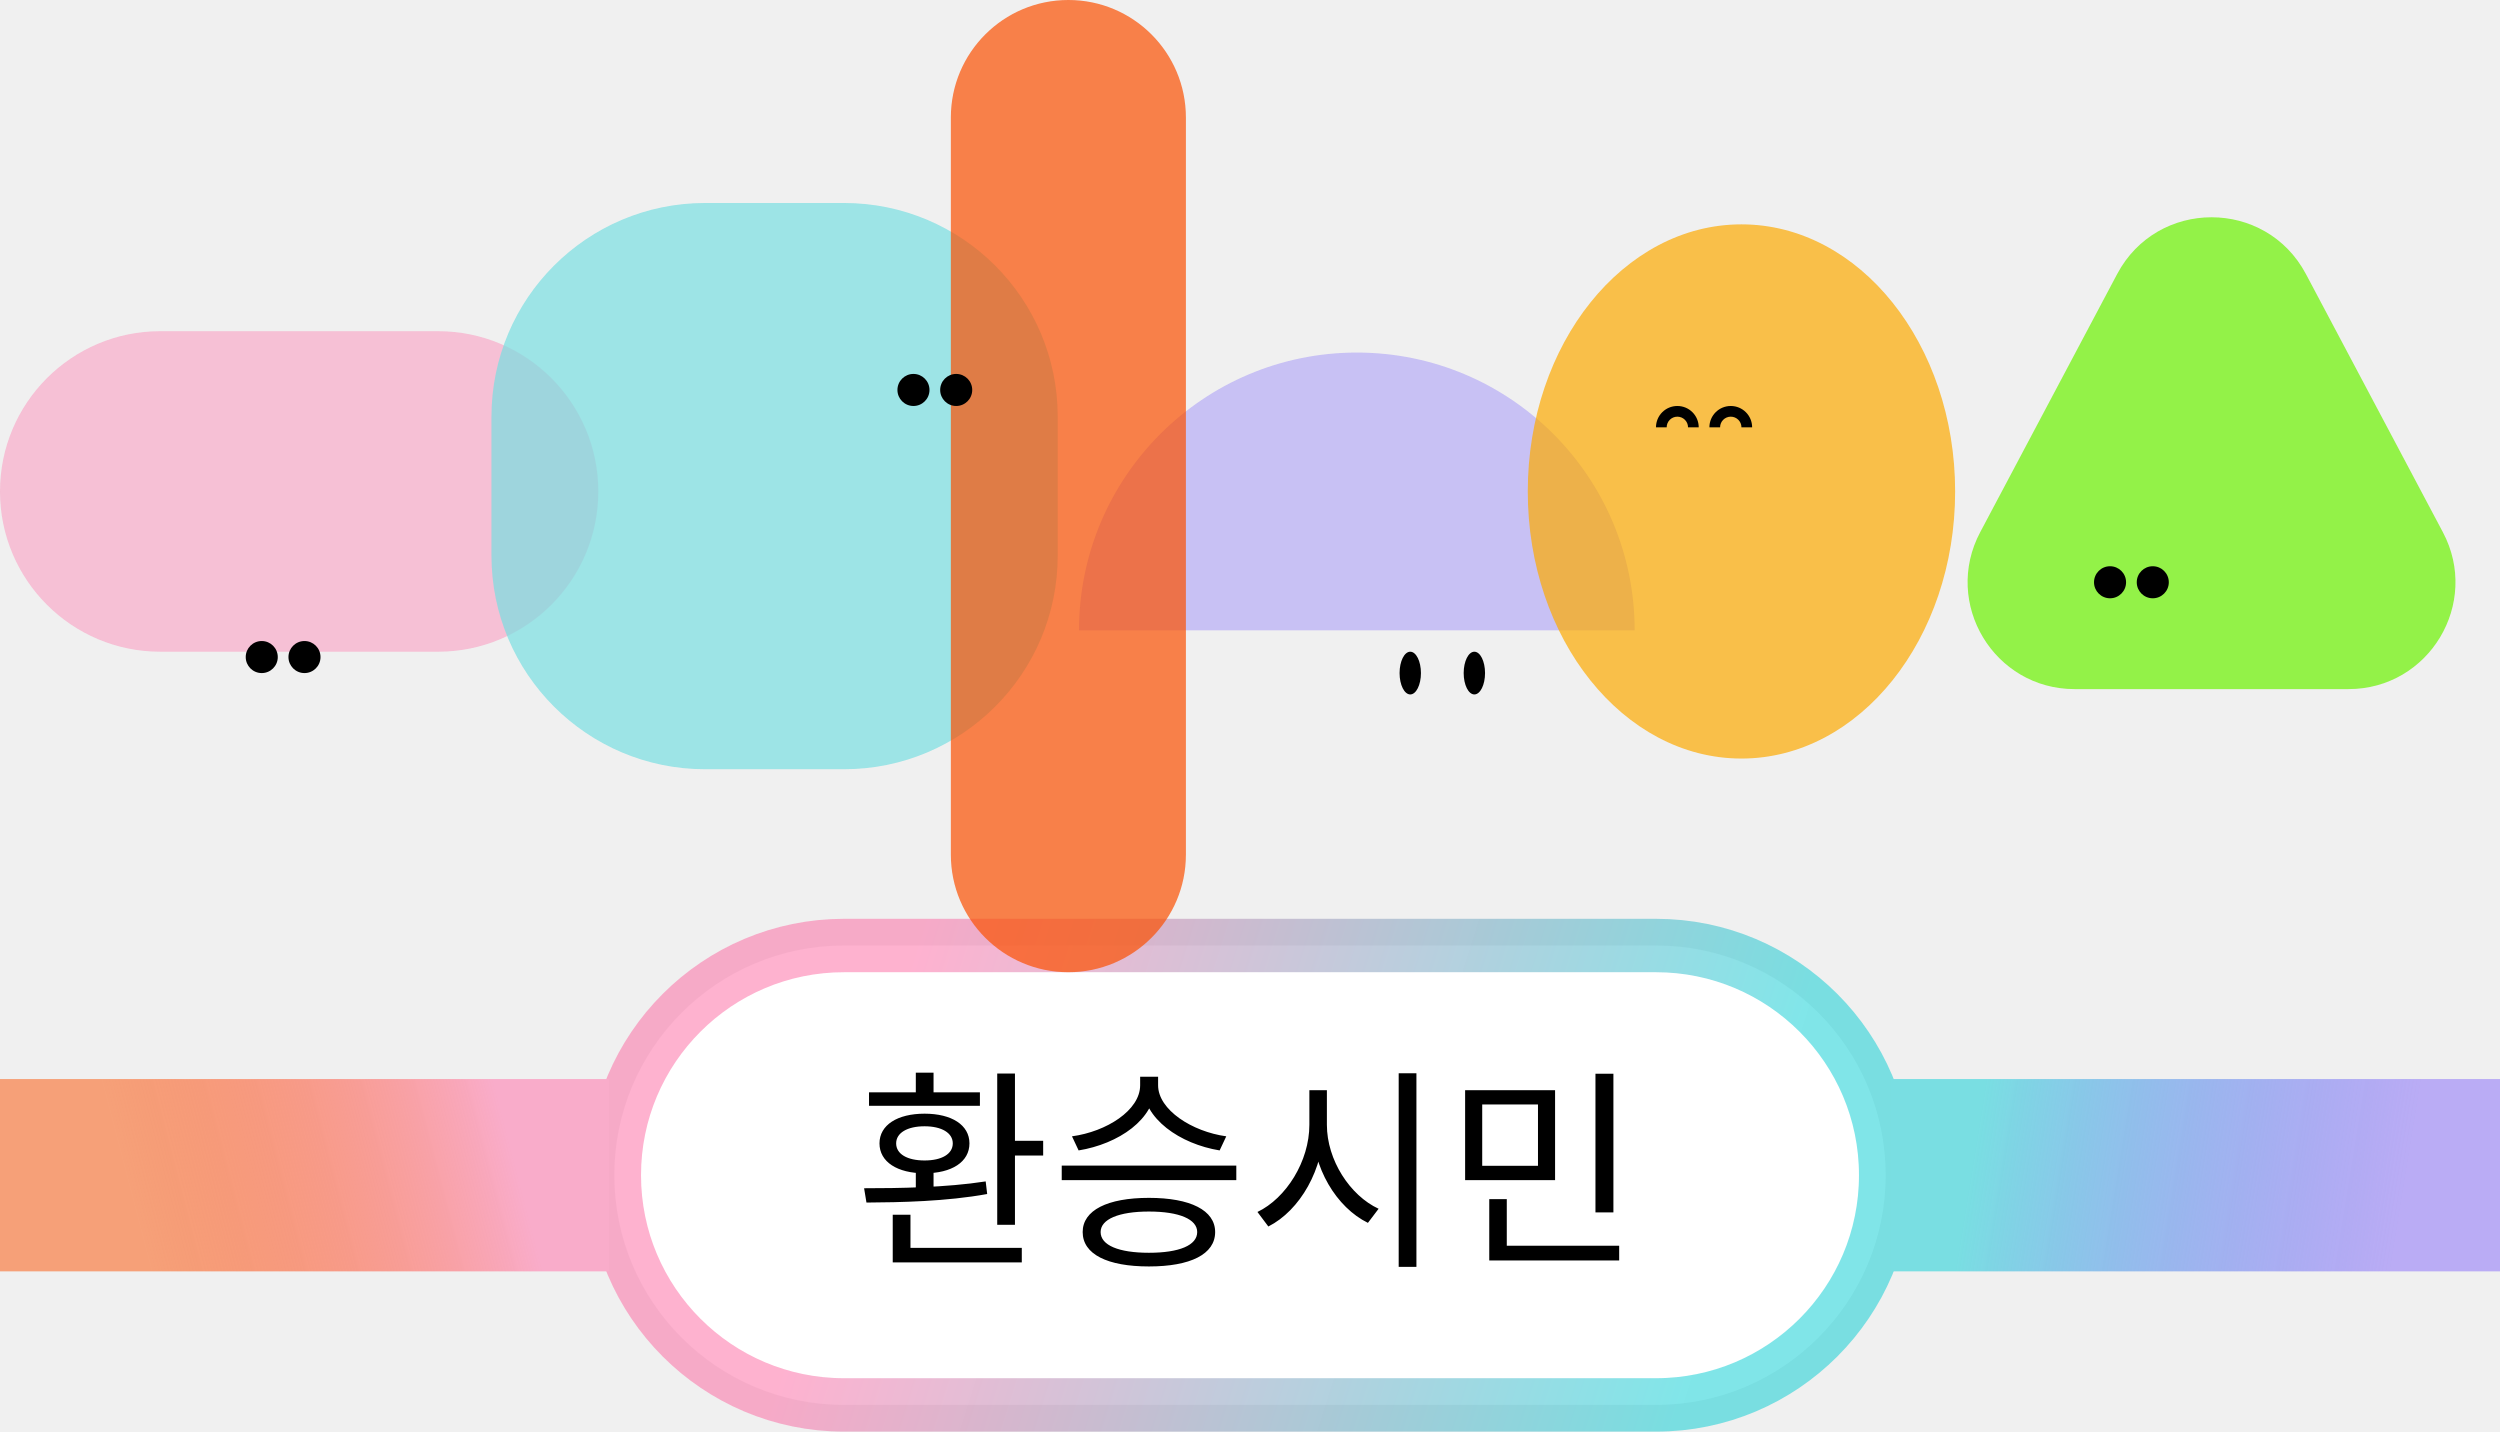
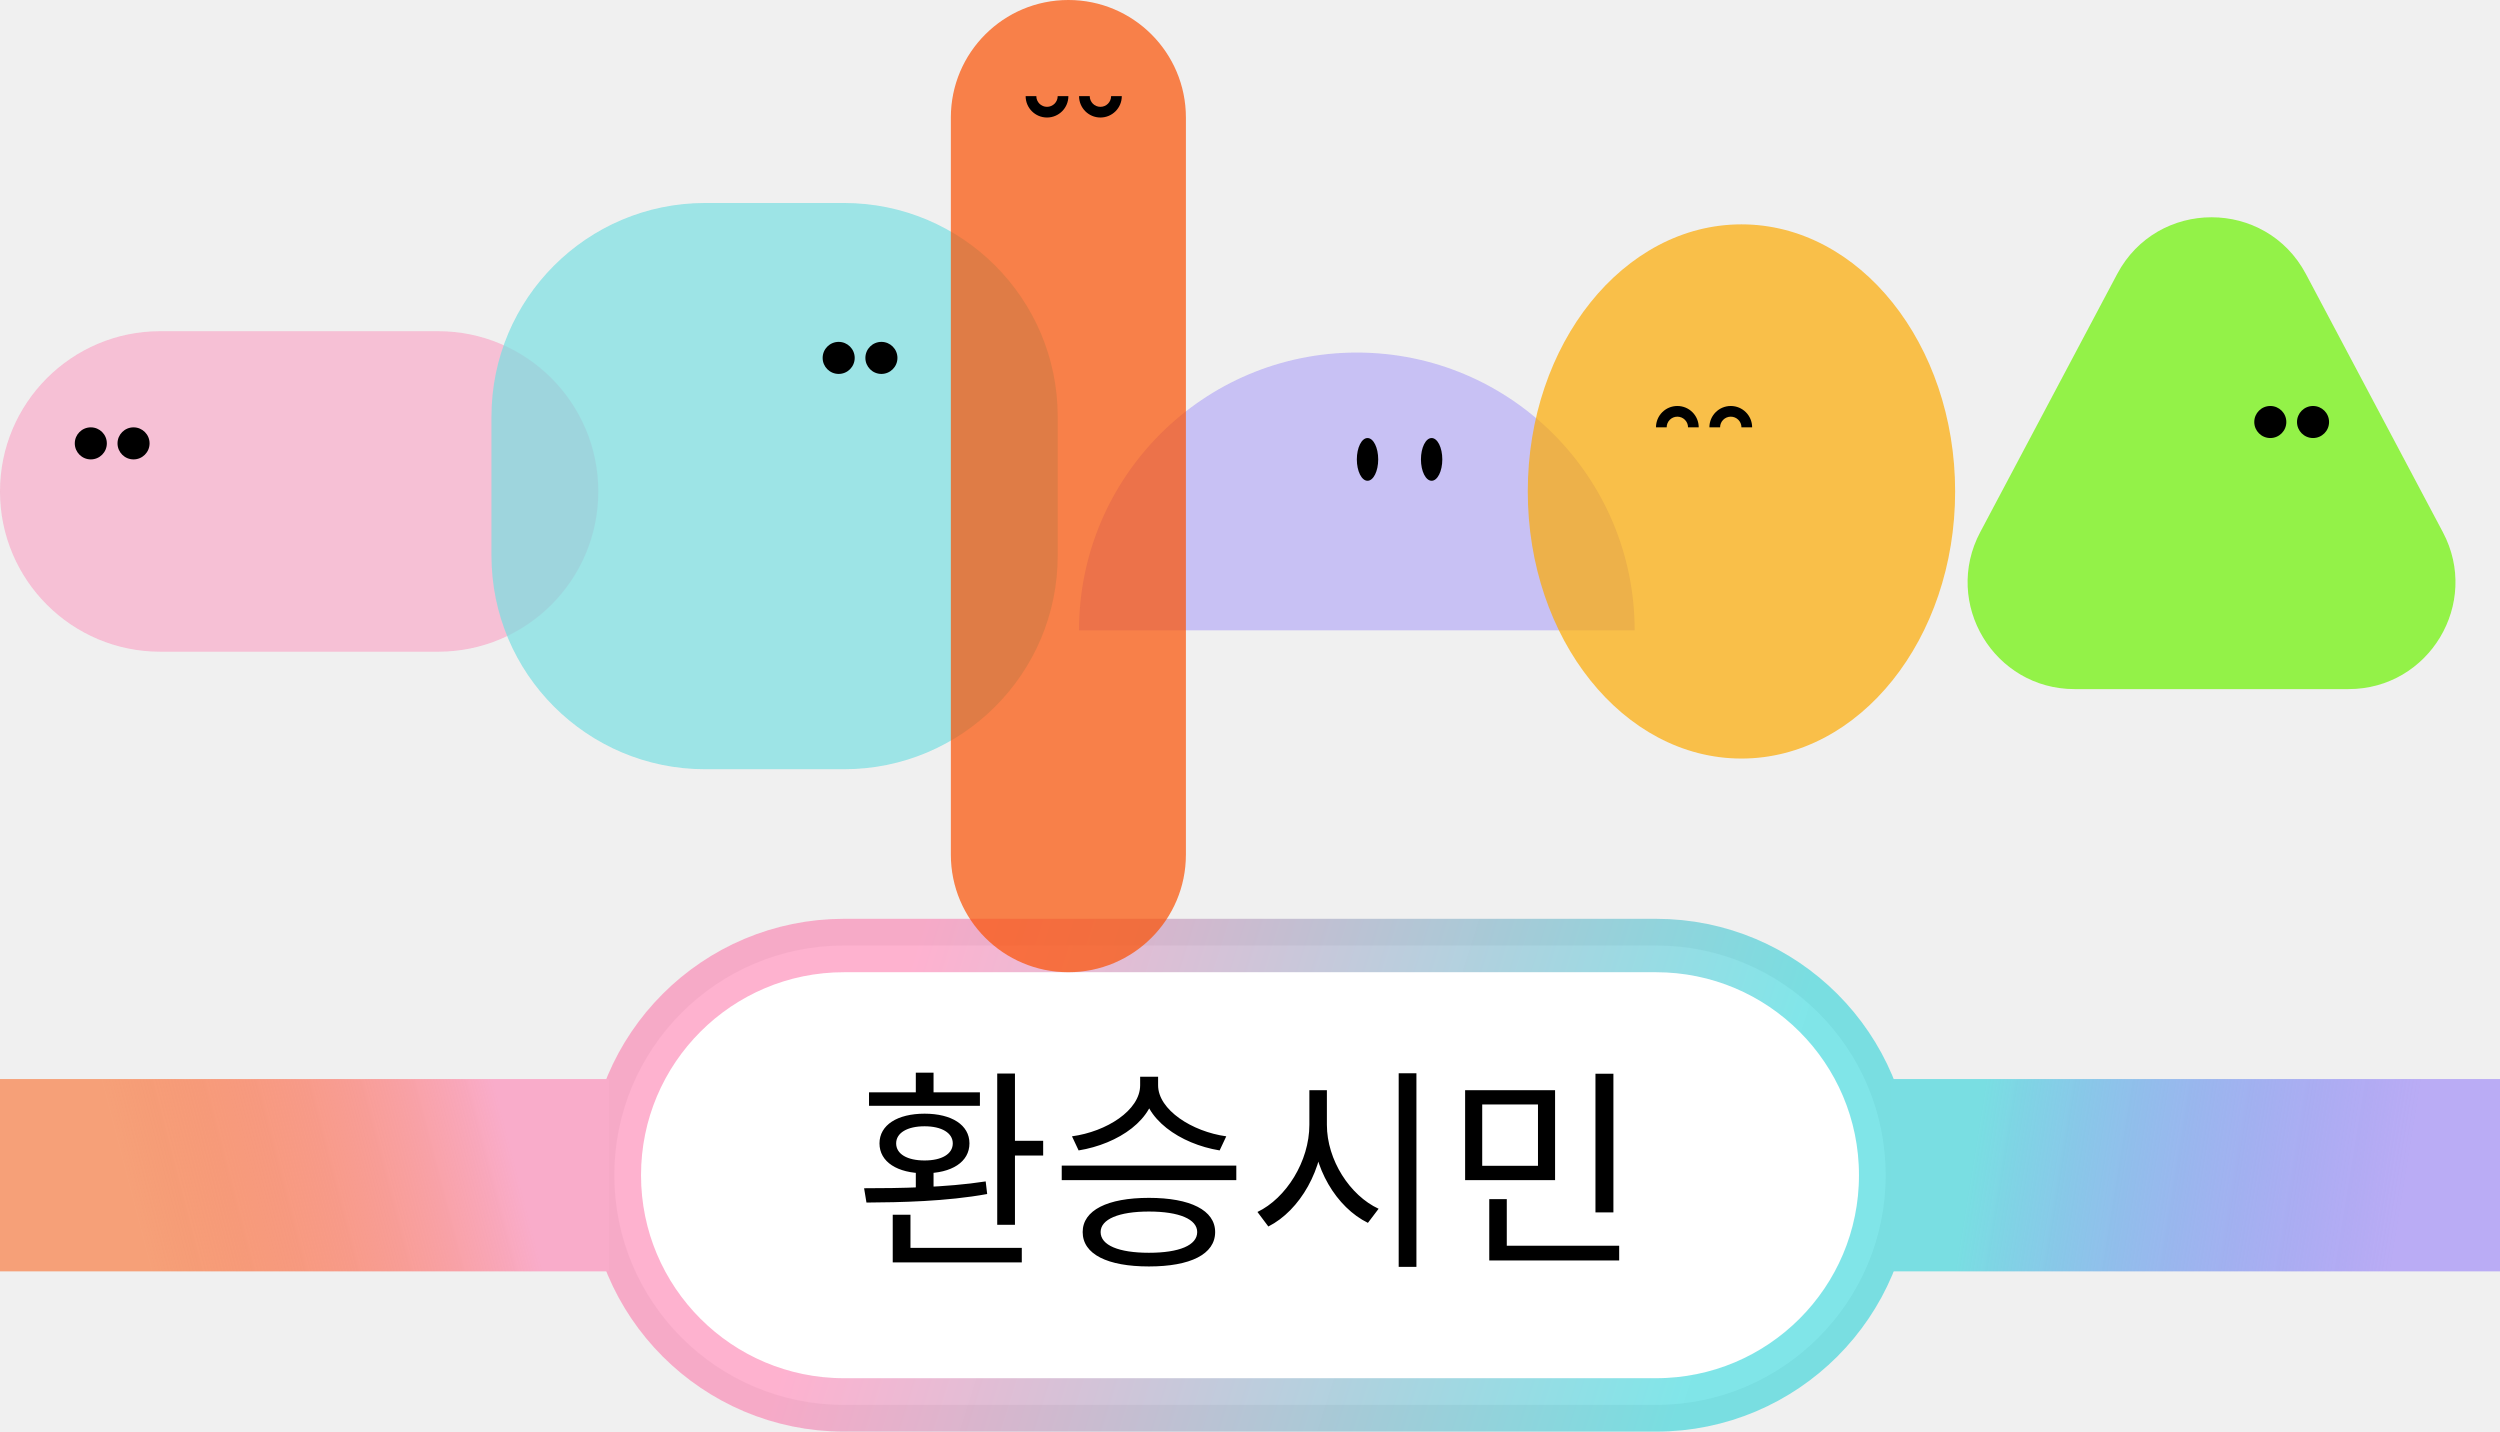
<svg xmlns="http://www.w3.org/2000/svg" width="234" height="134" viewBox="0 0 234 134" fill="none">
  <rect x="57.5" y="88.5" width="119" height="43" rx="21.5" fill="white" stroke="url(#paint0_linear_0_1)" stroke-width="5" />
  <rect y="101" width="57" height="18" fill="url(#paint1_linear_0_1)" />
  <rect x="177" y="101" width="57" height="18" fill="url(#paint2_linear_0_1)" />
  <path d="M93.34 100.48V114.64H95V100.48H93.34ZM94.3 106.78V108.16H97.64V106.78H94.3ZM83.56 116.8V118.16H95.64V116.8H83.56ZM83.56 113.7V117.22H85.22V113.7H83.56ZM85.72 109.32V111.78H87.38V109.32H85.72ZM81.1 112.56C84.24 112.54 88.58 112.46 92.4 111.76L92.26 110.58C88.54 111.16 84.08 111.22 80.88 111.22L81.1 112.56ZM81.34 102.24V103.5H91.72V102.24H81.34ZM86.54 104.24C84 104.24 82.32 105.3 82.32 107.02C82.32 108.76 84 109.82 86.54 109.82C89.08 109.82 90.74 108.76 90.74 107.02C90.74 105.3 89.08 104.24 86.54 104.24ZM86.54 105.42C88.14 105.42 89.18 106.04 89.18 107.02C89.18 108.02 88.14 108.62 86.54 108.62C84.92 108.62 83.88 108.02 83.88 107.02C83.88 106.04 84.92 105.42 86.54 105.42ZM85.72 100.4V102.8H87.38V100.4H85.72ZM106.718 100.78V101.58C106.718 103.92 103.578 105.92 100.338 106.36L100.958 107.68C104.658 107.08 108.138 104.78 108.138 101.58V100.78H106.718ZM106.978 100.78V101.58C106.978 104.72 110.478 107.08 114.158 107.68L114.778 106.36C111.578 105.92 108.398 103.88 108.398 101.58V100.78H106.978ZM99.378 109.1V110.46H115.718V109.1H99.378ZM107.538 112.12C103.658 112.12 101.338 113.28 101.338 115.32C101.338 117.4 103.658 118.54 107.538 118.54C111.418 118.54 113.738 117.4 113.738 115.32C113.738 113.28 111.418 112.12 107.538 112.12ZM107.538 113.4C110.378 113.4 112.058 114.12 112.058 115.32C112.058 116.56 110.378 117.26 107.538 117.26C104.718 117.26 103.018 116.56 103.018 115.32C103.018 114.12 104.718 113.4 107.538 113.4ZM122.557 102.04V105.28C122.557 108.7 120.377 112.16 117.697 113.44L118.717 114.8C121.677 113.3 123.917 109.44 123.917 105.28V102.04H122.557ZM122.837 102.04V105.28C122.837 109.3 125.097 113.02 128.037 114.46L129.037 113.14C126.357 111.9 124.197 108.58 124.197 105.28V102.04H122.837ZM130.917 100.46V118.58H132.577V100.46H130.917ZM137.135 102.04V110.46H145.555V102.04H137.135ZM143.955 103.38V109.12H138.735V103.38H143.955ZM149.335 100.5V113.48H151.015V100.5H149.335ZM139.395 116.6V117.98H151.555V116.6H139.395ZM139.395 112.24V117.16H141.035V112.24H139.395Z" fill="black" />
  <rect y="31" width="56" height="30" rx="15" fill="#F9ACCA" fill-opacity="0.7" />
  <rect x="46" y="19" width="53" height="53" rx="20" fill="#79DEE2" fill-opacity="0.7" />
  <path fill-rule="evenodd" clip-rule="evenodd" d="M153 59C153 44.641 141.359 33 127 33C112.641 33 101 44.641 101 59H153Z" fill="#B7ADF6" fill-opacity="0.7" />
  <ellipse cx="163" cy="46" rx="20" ry="25" fill="#FDAA02" fill-opacity="0.7" />
  <path d="M198.166 25.651C201.925 18.566 212.075 18.566 215.834 25.651L228.653 49.813C232.187 56.474 227.359 64.5 219.819 64.5H194.181C186.641 64.5 181.813 56.474 185.347 49.813L198.166 25.651Z" fill="#6BF200" fill-opacity="0.7" />
  <rect x="89" width="22" height="91" rx="11" fill="#FB5002" fill-opacity="0.7" />
-   <circle cx="24.5" cy="61.5" r="1.5" fill="black" />
-   <circle cx="28.5" cy="61.5" r="1.5" fill="black" />
-   <circle cx="85.5" cy="36.5" r="1.5" fill="black" />
-   <circle cx="89.5" cy="36.5" r="1.5" fill="black" />
-   <circle cx="197.5" cy="54.5" r="1.5" fill="black" />
-   <circle cx="201.5" cy="54.5" r="1.5" fill="black" />
-   <ellipse cx="132" cy="63" rx="1" ry="2" fill="black" />
-   <ellipse cx="138" cy="63" rx="1" ry="2" fill="black" />
+   <circle cx="8.5" cy="41.5" r="1.5" fill="black" />
+   <circle cx="12.5" cy="41.5" r="1.5" fill="black" />
+   <circle cx="78.5" cy="33.5" r="1.5" fill="black" />
+   <circle cx="82.5" cy="33.5" r="1.5" fill="black" />
+   <circle cx="212.5" cy="39.5" r="1.5" fill="black" />
+   <circle cx="216.5" cy="39.5" r="1.5" fill="black" />
+   <ellipse cx="128" cy="43" rx="1" ry="2" fill="black" />
+   <ellipse cx="134" cy="43" rx="1" ry="2" fill="black" />
+   <path fill-rule="evenodd" clip-rule="evenodd" d="M96 9C96 10.105 96.895 11 98 11C99.105 11 100 10.105 100 9H99C99 9.552 98.552 10 98 10C97.448 10 97 9.552 97 9H96Z" fill="black" />
  <path fill-rule="evenodd" clip-rule="evenodd" d="M164 40C164 38.895 163.105 38 162 38C160.895 38 160 38.895 160 40L161 40C161 39.448 161.448 39 162 39C162.552 39 163 39.448 163 40L164 40Z" fill="black" />
+   <path fill-rule="evenodd" clip-rule="evenodd" d="M101 9C101 10.105 101.895 11 103 11C104.105 11 105 10.105 105 9H104C104 9.552 103.552 10 103 10C102.448 10 102 9.552 102 9H101Z" fill="black" />
  <path fill-rule="evenodd" clip-rule="evenodd" d="M159 40C159 38.895 158.105 38 157 38C155.895 38 155 38.895 155 40L156 40C156 39.448 156.448 39 157 39C157.552 39 158 39.448 158 40L159 40Z" fill="black" />
  <defs>
    <linearGradient id="paint0_linear_0_1" x1="81.5" y1="102" x2="159.166" y2="126.556" gradientUnits="userSpaceOnUse">
      <stop stop-color="#FE619E" stop-opacity="0.49" />
      <stop offset="1" stop-color="#01CCD2" stop-opacity="0.5" />
    </linearGradient>
    <linearGradient id="paint1_linear_0_1" x1="48.5" y1="110" x2="14" y2="119" gradientUnits="userSpaceOnUse">
      <stop stop-color="#F9ACCA" />
      <stop offset="1" stop-color="#FB5000" stop-opacity="0.5" />
    </linearGradient>
    <linearGradient id="paint2_linear_0_1" x1="184" y1="112.5" x2="224" y2="119" gradientUnits="userSpaceOnUse">
      <stop stop-color="#79DEE2" />
      <stop offset="1" stop-color="#8367F9" stop-opacity="0.5" />
    </linearGradient>
  </defs>
</svg>
